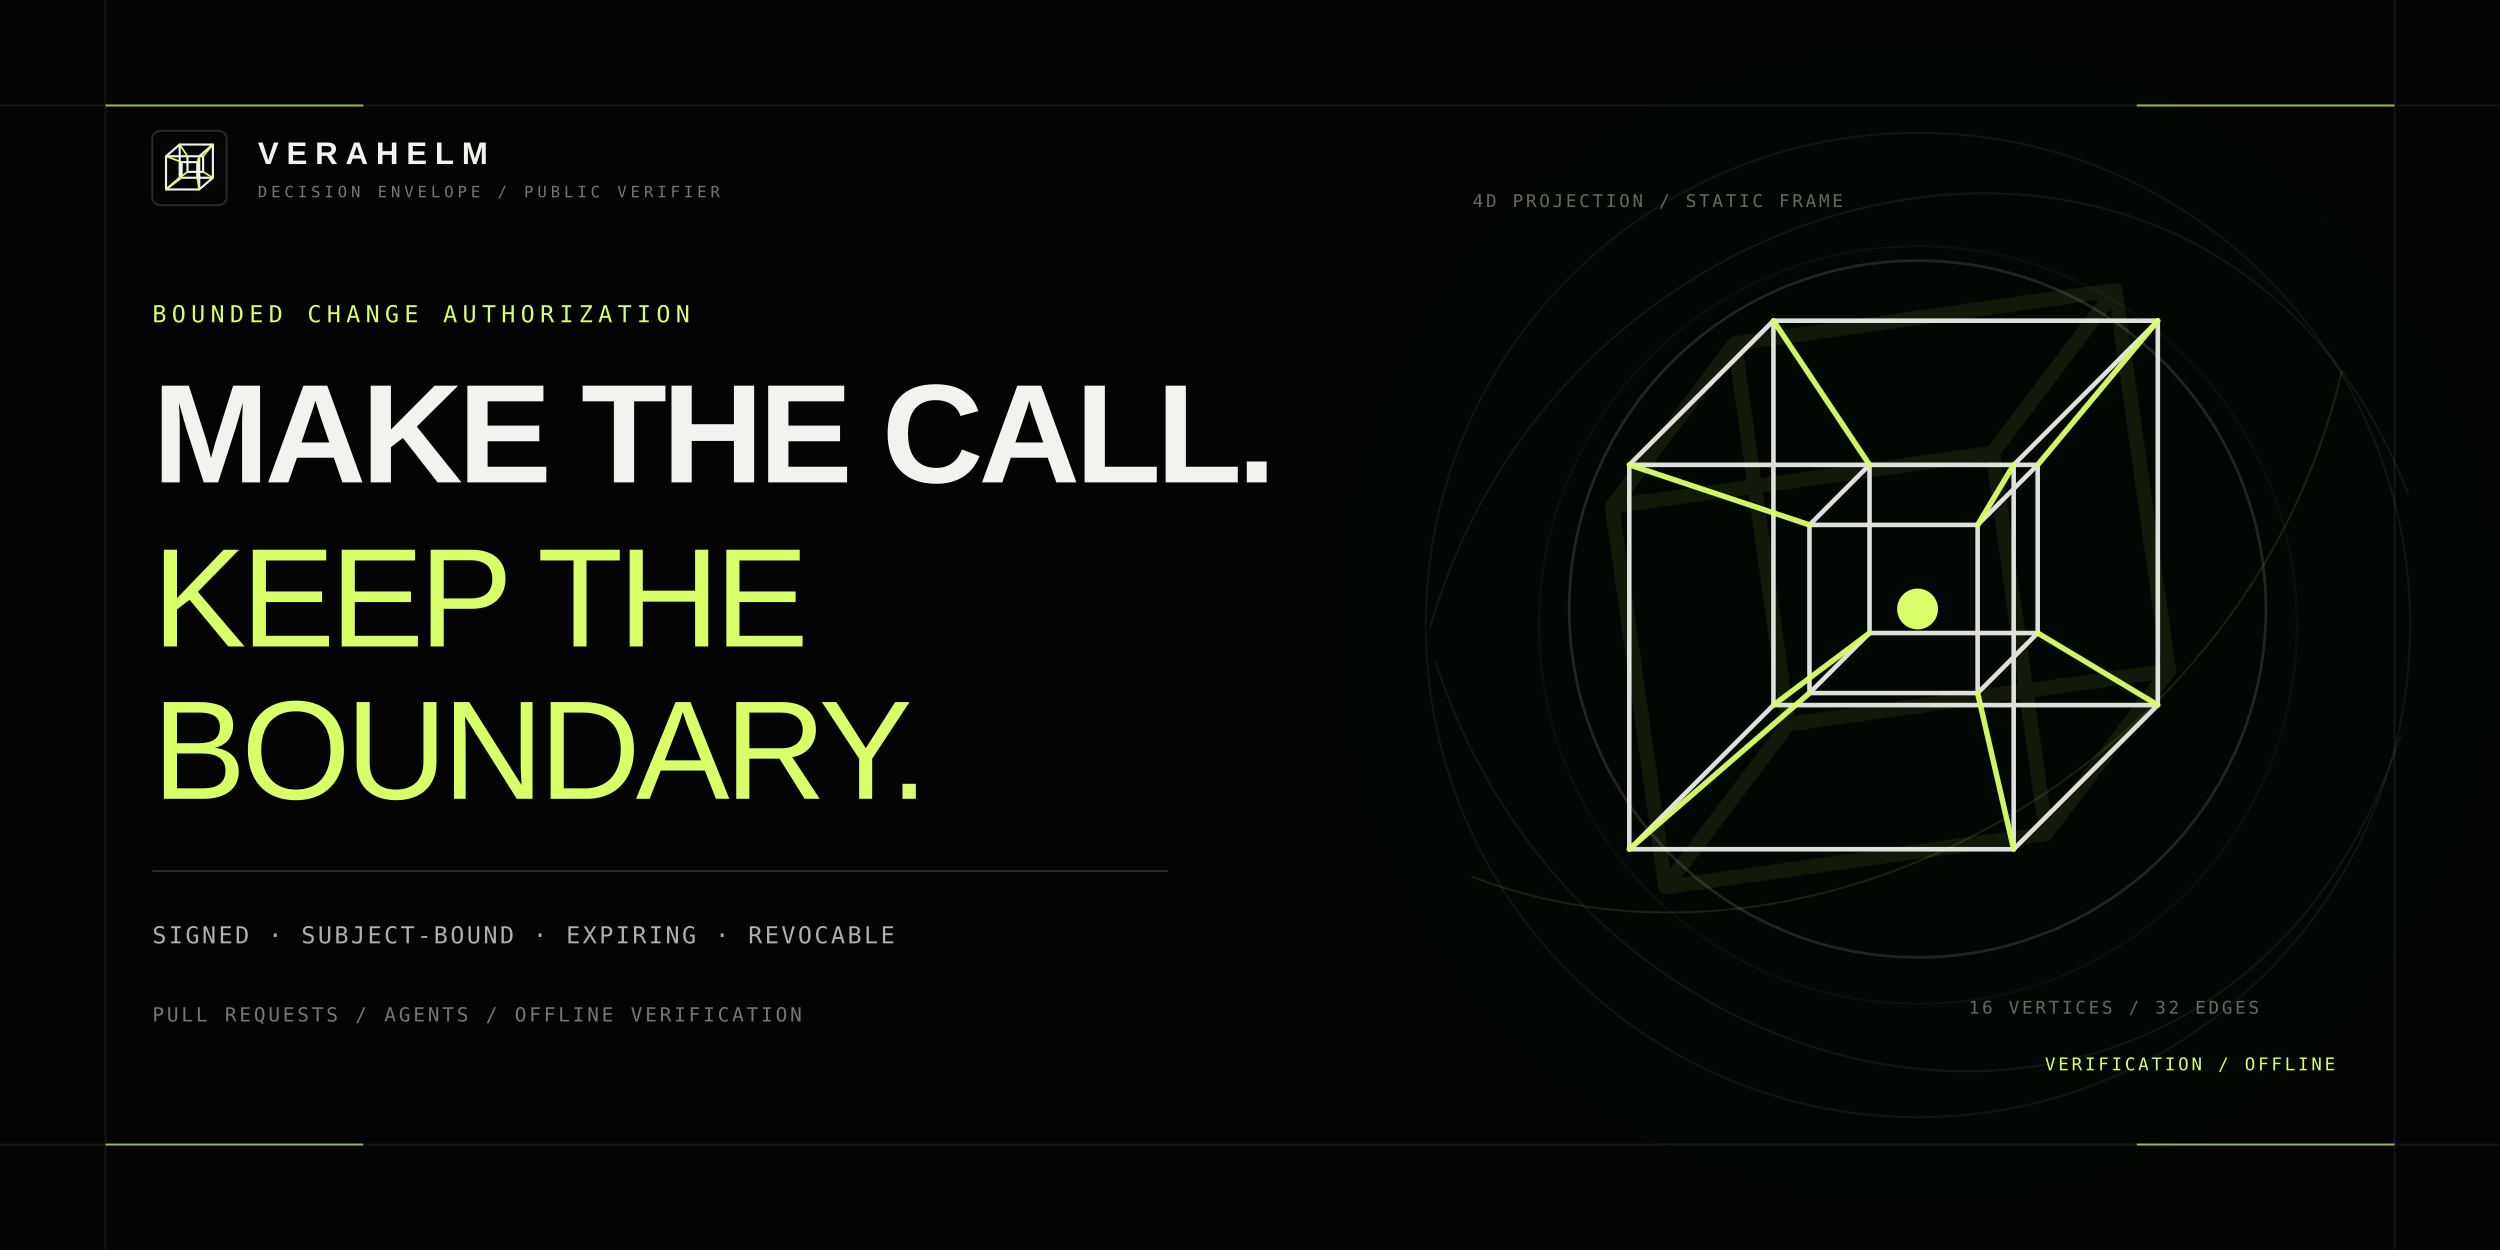
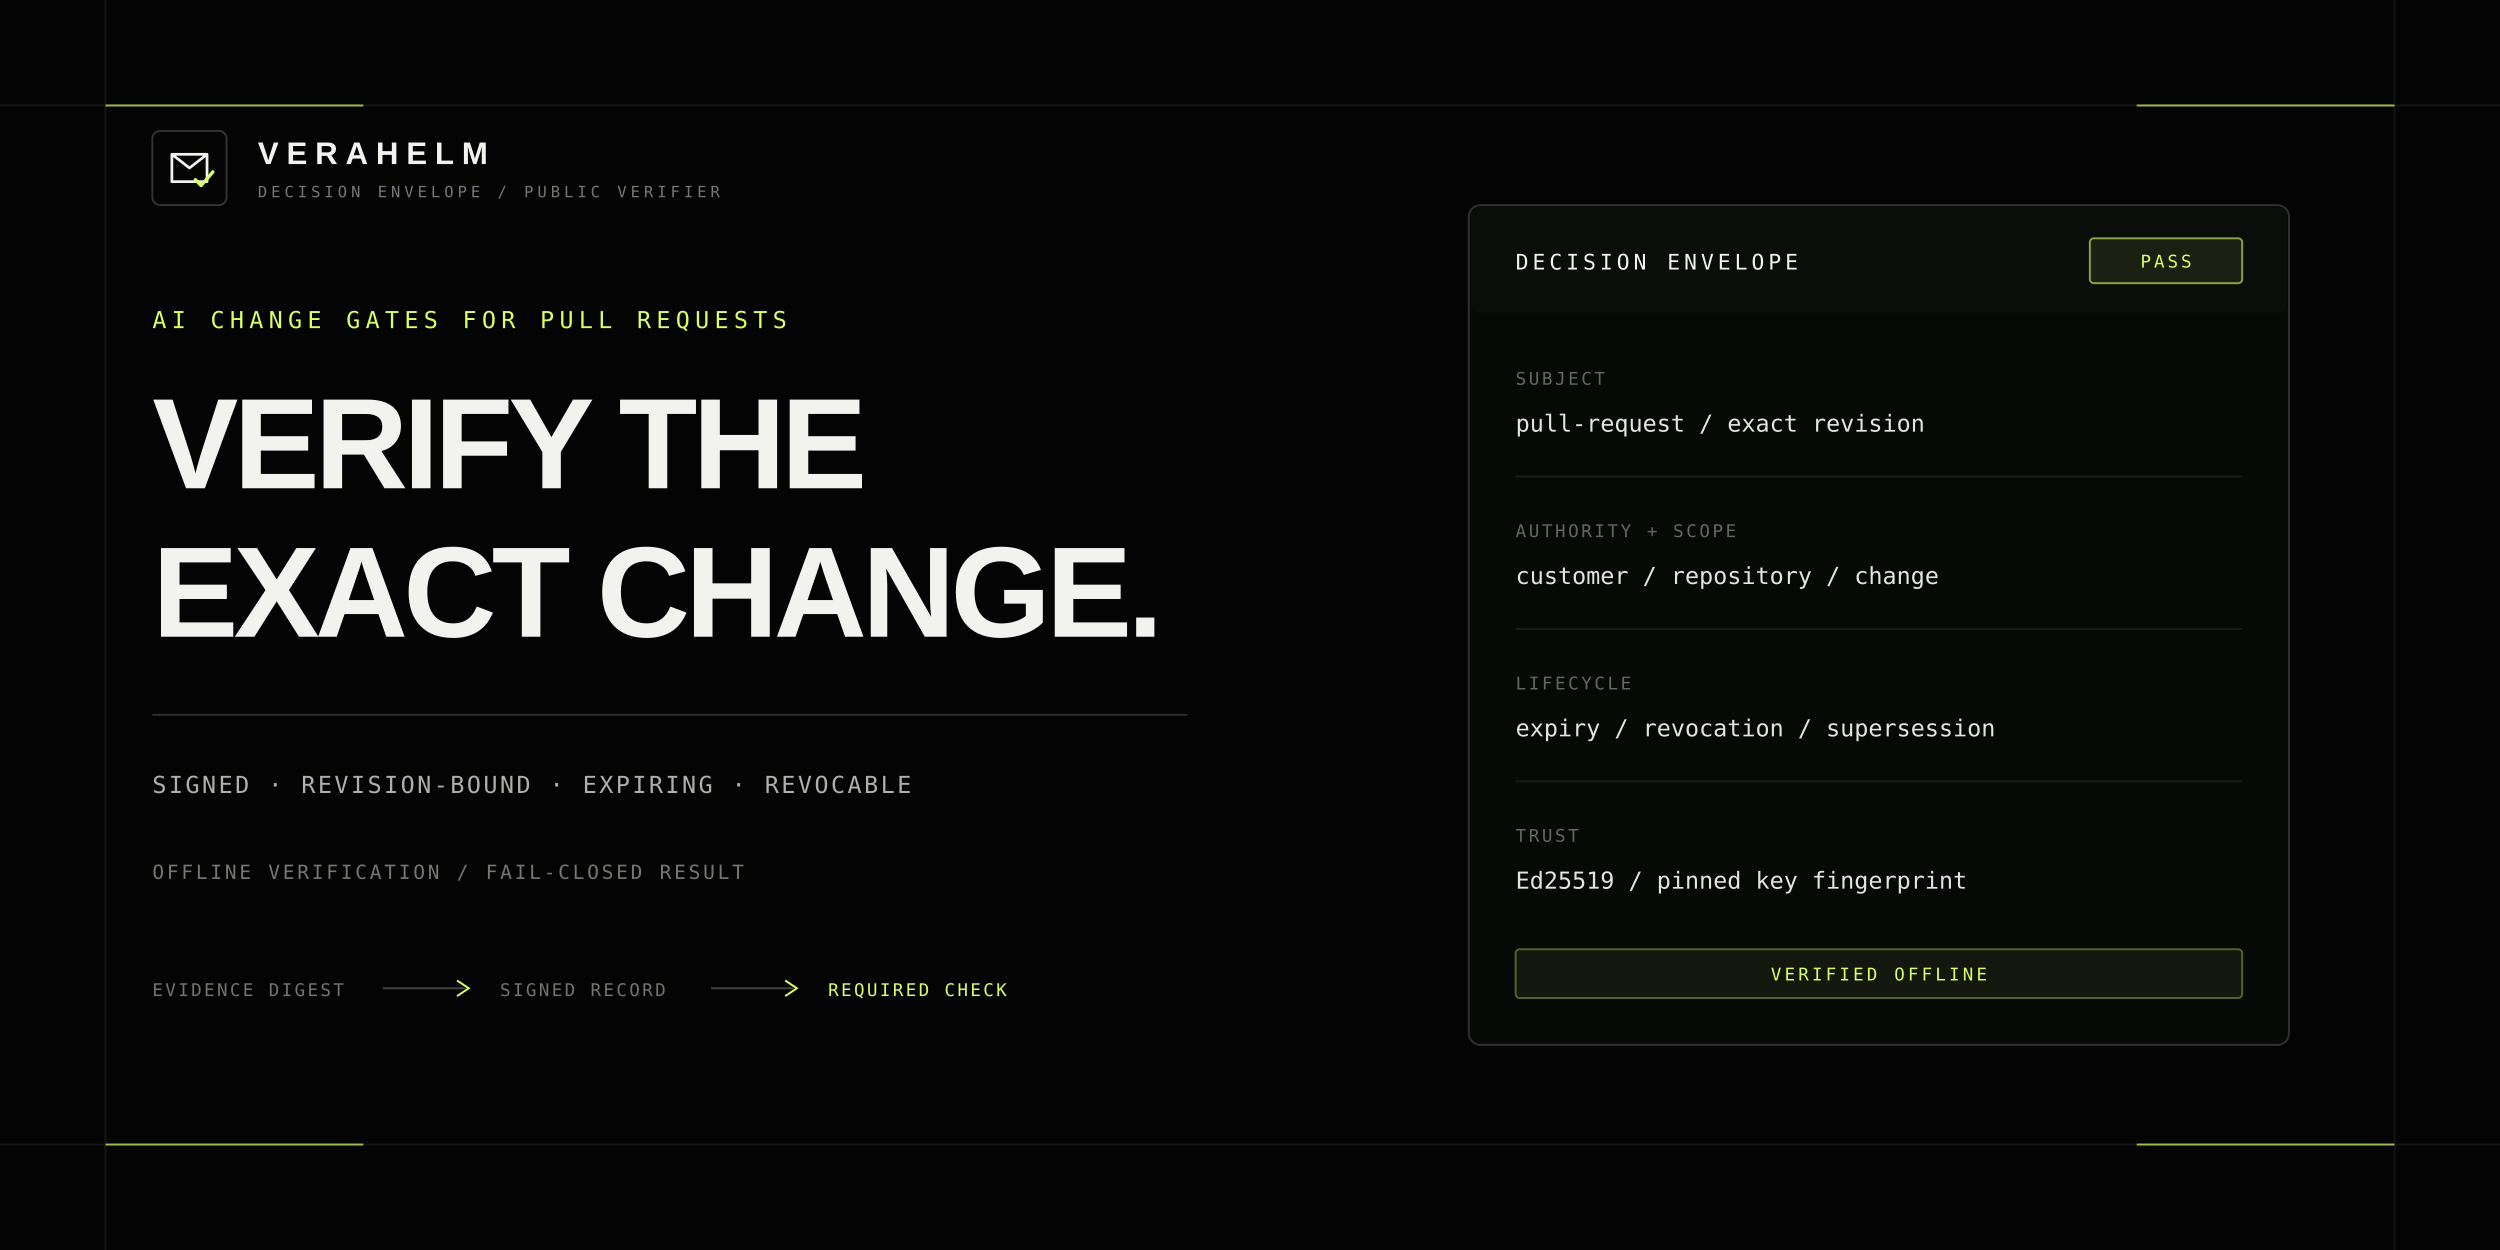
<svg xmlns="http://www.w3.org/2000/svg" width="1280" height="640" viewBox="0 0 1280 640" role="img" aria-labelledby="title description">
  <rect width="1280" height="640" fill="#030403" />
-   <circle cx="982" cy="320" r="298" fill="#071006" fill-opacity=".28" />
-   <circle cx="982" cy="320" r="252" fill="none" stroke="#f2f2ee" stroke-opacity=".06" />
-   <circle cx="982" cy="320" r="194" fill="none" stroke="#f2f2ee" stroke-opacity=".035" />
  <path d="M0 54h1280M0 586h1280M54 0v640M1226 0v640" stroke="#f2f2ee" stroke-opacity=".07" />
  <path d="M54 54h132M1094 54h132M54 586h132M1094 586h132" stroke="#d8ff68" stroke-opacity=".7" />
  <g transform="translate(78 67)">
-     <rect width="38" height="38" rx="4" fill="#050505" stroke="#f2f2ee" stroke-opacity=".16" />
-     <g transform="translate(5 5)" fill="none" stroke-linecap="round" stroke-linejoin="round">
-       <path d="M2 8h17v17H2ZM9 2h17v17H9ZM2 8l7-6m10 6 7-6m-7 23 7-6M2 25l7-6M10 11h8v8h-8Zm3-3h8v8h-8Z" stroke="#f2f2ee" stroke-width="1.1" />
-       <path d="m2 8 8 3m9-3-1 3m1 14-1-6M2 25l8-6m-1-17 4 6m13-6-5 6m5 11-5-3m-12 3 4-3" stroke="#d8ff68" stroke-width=".9" />
-     </g>
+     <rect width="38" height="38" rx="4" fill="#050505" stroke="#f2f2ee" stroke-opacity=".2" />
+     <path d="M10 12h18v14H10Zm0 0 9 7 9-7" fill="none" stroke="#f2f2ee" stroke-width="1.4" stroke-linejoin="round" />
+     <path d="m22 25 3 3 6-7" fill="none" stroke="#d8ff68" stroke-width="1.7" stroke-linecap="round" stroke-linejoin="round" />
    <text x="54" y="17" fill="#f2f2ee" font-family="Arial, Helvetica, sans-serif" font-size="16" font-weight="700" letter-spacing="4">VERAHELM</text>
    <text x="54" y="34" fill="#777771" font-family="ui-monospace, SFMono-Regular, Menlo, Consolas, monospace" font-size="8" letter-spacing="2">DECISION ENVELOPE / PUBLIC VERIFIER</text>
  </g>
-   <g transform="translate(78 165)">
-     <text x="0" y="0" fill="#d8ff68" font-family="ui-monospace, SFMono-Regular, Menlo, Consolas, monospace" font-size="12" letter-spacing="2.7">BOUNDED CHANGE AUTHORIZATION</text>
-     <text x="0" y="82" fill="#f2f2ee" font-family="Arial, Helvetica, sans-serif" font-size="72" font-weight="750" letter-spacing="-2.5">MAKE THE CALL.</text>
-     <text x="0" y="166" fill="#d8ff68" font-family="Arial, Helvetica, sans-serif" font-size="72" font-weight="400" letter-spacing="-2.5">KEEP THE</text>
-     <text x="0" y="244" fill="#d8ff68" font-family="Arial, Helvetica, sans-serif" font-size="72" font-weight="400" letter-spacing="-2.5">BOUNDARY.</text>
-     <path d="M0 281h520" stroke="#f2f2ee" stroke-opacity=".18" />
-     <text x="0" y="318" fill="#b0b0aa" font-family="ui-monospace, SFMono-Regular, Menlo, Consolas, monospace" font-size="12" letter-spacing="1.25">SIGNED · SUBJECT-BOUND · EXPIRING · REVOCABLE</text>
-     <text x="0" y="358" fill="#777771" font-family="ui-monospace, SFMono-Regular, Menlo, Consolas, monospace" font-size="10" letter-spacing="1.4">PULL REQUESTS / AGENTS / OFFLINE VERIFICATION</text>
-   </g>
-   <g fill="none" stroke-linecap="round" stroke-linejoin="round">
-     <path d="M732 322c70-246 405-316 501-69M735 339c80 245 408 297 494 38" stroke="#f2f2ee" stroke-opacity=".065" stroke-width="1" />
-     <path d="M754 449c175 67 399-58 445-259" stroke="#d8ff68" stroke-opacity=".11" stroke-width="1" />
-     <g transform="translate(785 115) scale(6.15)">
-       <g transform="rotate(-8 32 32)" stroke="#d8ff68" stroke-opacity=".075" stroke-width="1.2" vector-effect="non-scaling-stroke">
-         <path d="M8 20h32v32H8Zm12-12h32v32H20ZM8 20l12-12m20 12L52 8M40 52l12-12M8 52l12-12" />
-       </g>
-       <circle cx="32" cy="32" r="29" stroke="#f2f2ee" stroke-opacity=".13" stroke-width="1.4" vector-effect="non-scaling-stroke" />
-       <path d="M8 20h32v32H8Zm12-12h32v32H20ZM8 20l12-12m20 12L52 8M40 52l12-12M8 52l12-12M23 25h14v14H23Zm5-5h14v14H28ZM23 25l5-5m9 5 5-5m-5 19 5-5m-19 5 5-5" stroke="#f2f2ee" stroke-opacity=".92" stroke-width="2.35" vector-effect="non-scaling-stroke" />
-       <path d="M8 20l15 5m17-5-3 5m3 27-3-13M8 52l15-13M20 8l8 12M52 8 42 20m10 20-10-6m-22 6 8-6" stroke="#d8ff68" stroke-opacity=".96" stroke-width="2.8" vector-effect="non-scaling-stroke" />
-       <circle cx="32" cy="32" r="1.7" fill="#d8ff68" />
+   <g transform="translate(78 168)">
+     <text fill="#d8ff68" font-family="ui-monospace, SFMono-Regular, Menlo, Consolas, monospace" font-size="12" letter-spacing="2.7">AI CHANGE GATES FOR PULL REQUESTS</text>
+     <text y="82" fill="#f2f2ee" font-family="Arial, Helvetica, sans-serif" font-size="66" font-weight="750" letter-spacing="-2.4">VERIFY THE</text>
+     <text y="158" fill="#f2f2ee" font-family="Arial, Helvetica, sans-serif" font-size="66" font-weight="750" letter-spacing="-2.4">EXACT CHANGE.</text>
+     <path d="M0 198h530" stroke="#f2f2ee" stroke-opacity=".18" />
+     <text y="238" fill="#b0b0aa" font-family="ui-monospace, SFMono-Regular, Menlo, Consolas, monospace" font-size="12" letter-spacing="1.25">SIGNED · REVISION-BOUND · EXPIRING · REVOCABLE</text>
+     <text y="282" fill="#777771" font-family="ui-monospace, SFMono-Regular, Menlo, Consolas, monospace" font-size="10" letter-spacing="1.4">OFFLINE VERIFICATION / FAIL-CLOSED RESULT</text>
+     <g transform="translate(0 328)" font-family="ui-monospace, SFMono-Regular, Menlo, Consolas, monospace">
+       <text x="0" y="14" fill="#74746e" font-size="9" letter-spacing="1.2">EVIDENCE DIGEST</text>
+       <path d="M118 10h42" stroke="#42423f" />
+       <path d="m156 6 6 4-6 4" fill="none" stroke="#d8ff68" />
+       <text x="178" y="14" fill="#74746e" font-size="9" letter-spacing="1.2">SIGNED RECORD</text>
+       <path d="M286 10h42" stroke="#42423f" />
+       <path d="m324 6 6 4-6 4" fill="none" stroke="#d8ff68" />
+       <text x="346" y="14" fill="#d8ff68" font-size="9" letter-spacing="1.2">REQUIRED CHECK</text>
    </g>
  </g>
-   <g font-family="ui-monospace, SFMono-Regular, Menlo, Consolas, monospace" font-size="9" letter-spacing="1.4">
-     <text x="754" y="106" fill="#696963">4D PROJECTION / STATIC FRAME</text>
-     <text x="1008" y="519" fill="#696963">16 VERTICES / 32 EDGES</text>
-     <text x="1047" y="548" fill="#d8ff68">VERIFICATION / OFFLINE</text>
+   <g transform="translate(752 105)">
+     <rect width="420" height="430" rx="6" fill="#070907" stroke="#f2f2ee" stroke-opacity=".18" />
+     <rect x="1" y="1" width="418" height="54" rx="5" fill="#0b0d0b" />
+     <text x="24" y="33" fill="#f2f2ee" font-family="ui-monospace, SFMono-Regular, Menlo, Consolas, monospace" font-size="11" letter-spacing="2">DECISION ENVELOPE</text>
+     <rect x="318" y="17" width="78" height="23" rx="2" fill="#d8ff68" fill-opacity=".08" stroke="#d8ff68" stroke-opacity=".6" />
+     <text x="357" y="32" text-anchor="middle" fill="#d8ff68" font-family="ui-monospace, SFMono-Regular, Menlo, Consolas, monospace" font-size="9" letter-spacing="1.5">PASS</text>
+     <g font-family="ui-monospace, SFMono-Regular, Menlo, Consolas, monospace">
+       <g transform="translate(24 92)">
+         <text fill="#666661" font-size="9" letter-spacing="1.3">SUBJECT</text>
+         <text y="24" fill="#e5e5df" font-size="12">pull-request / exact revision</text>
+       </g>
+       <path d="M24 139h372" stroke="#f2f2ee" stroke-opacity=".08" />
+       <g transform="translate(24 170)">
+         <text fill="#666661" font-size="9" letter-spacing="1.3">AUTHORITY + SCOPE</text>
+         <text y="24" fill="#e5e5df" font-size="12">customer / repository / change</text>
+       </g>
+       <path d="M24 217h372" stroke="#f2f2ee" stroke-opacity=".08" />
+       <g transform="translate(24 248)">
+         <text fill="#666661" font-size="9" letter-spacing="1.3">LIFECYCLE</text>
+         <text y="24" fill="#e5e5df" font-size="12">expiry / revocation / supersession</text>
+       </g>
+       <path d="M24 295h372" stroke="#f2f2ee" stroke-opacity=".08" />
+       <g transform="translate(24 326)">
+         <text fill="#666661" font-size="9" letter-spacing="1.3">TRUST</text>
+         <text y="24" fill="#e5e5df" font-size="12">Ed25519 / pinned key fingerprint</text>
+       </g>
+       <rect x="24" y="381" width="372" height="25" rx="2" fill="#d8ff68" fill-opacity=".06" stroke="#d8ff68" stroke-opacity=".35" />
+       <text x="210" y="397" text-anchor="middle" fill="#d8ff68" font-size="9" letter-spacing="1.6">VERIFIED OFFLINE</text>
+     </g>
  </g>
</svg>
